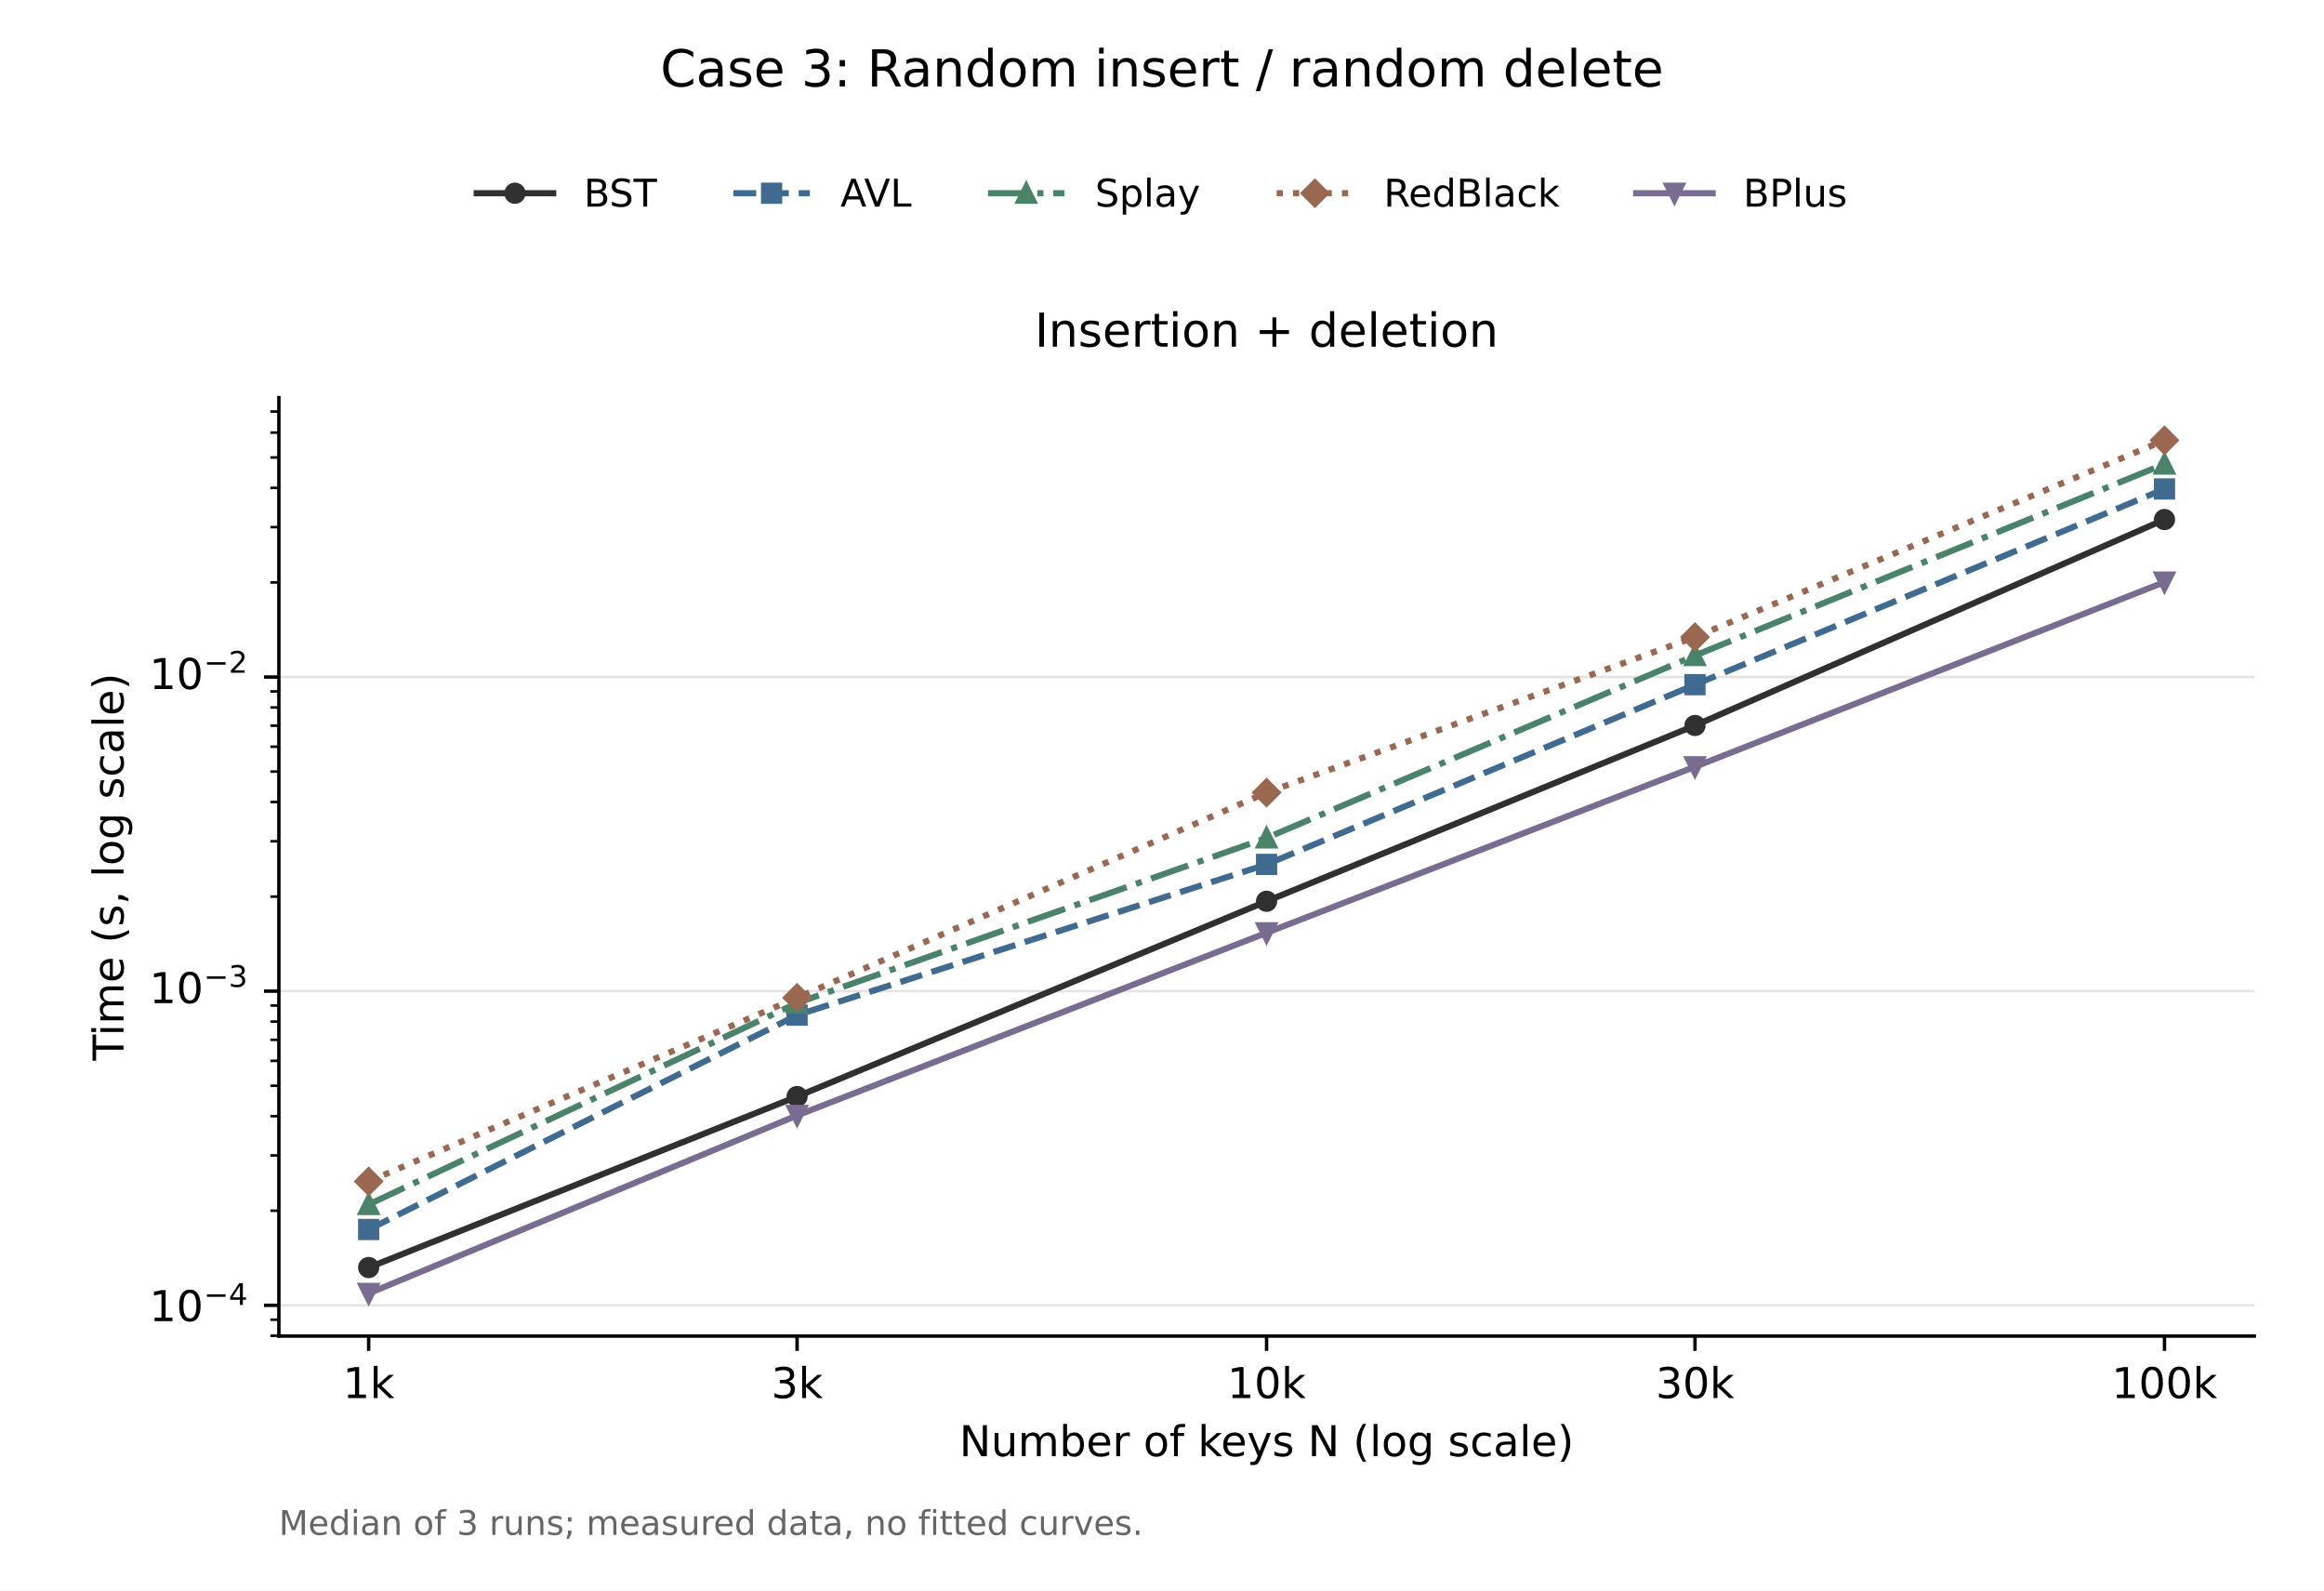
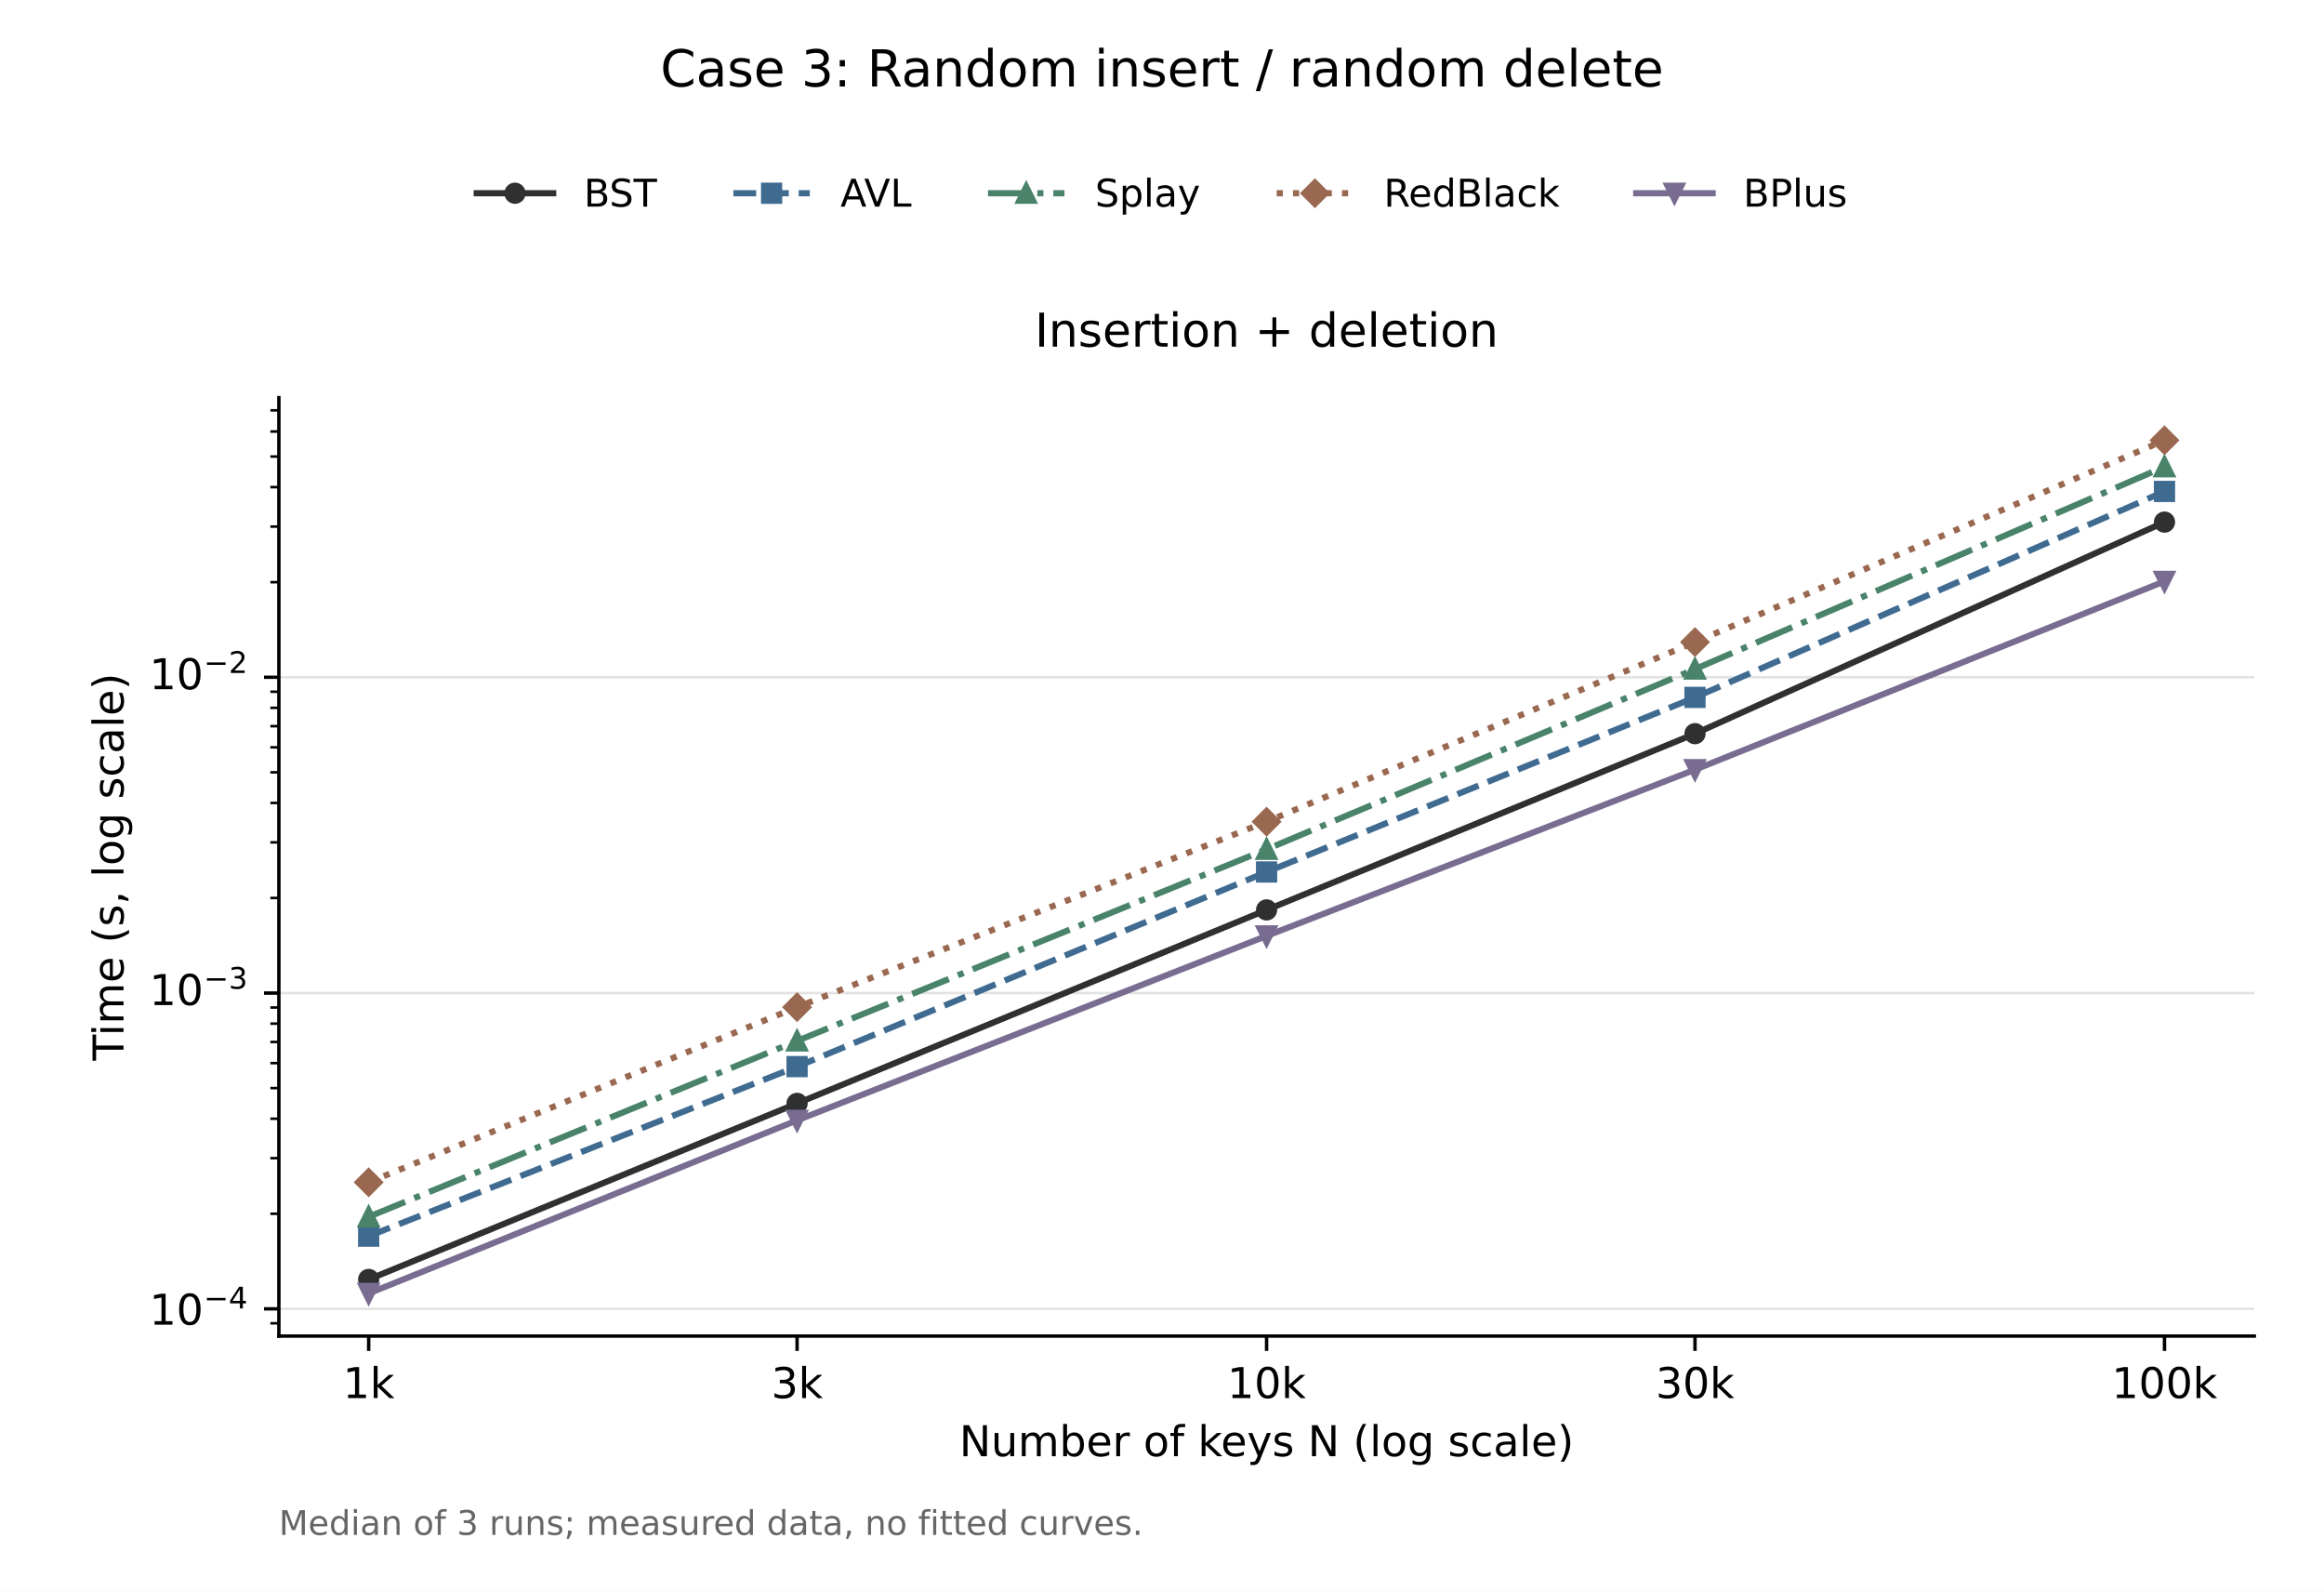
<svg xmlns="http://www.w3.org/2000/svg" xmlns:xlink="http://www.w3.org/1999/xlink" width="547.2pt" height="374.4pt" viewBox="0 0 547.2 374.4" version="1.1">
  <defs>
    <style type="text/css">*{stroke-linejoin: round; stroke-linecap: butt}</style>
  </defs>
  <g id="figure_1">
    <g id="patch_1">
      <path d="M 0 374.4  L 547.2 374.4  L 547.2 0  L 0 0  z " style="fill: #ffffff" />
    </g>
    <g id="axes_1">
      <g id="patch_2">
        <path d="M 65.664 314.496  L 530.784 314.496  L 530.784 93.6  L 65.664 93.6  z " style="fill: #ffffff" />
      </g>
      <g id="matplotlib.axis_1">
        <g id="xtick_1">
          <g id="line2d_1">
            <defs>
-               <path id="m7422cf7db1" d="M 0 0  L 0 3.5  " style="stroke: #000000; stroke-width: 0.8" />
+               <path id="mc8c83ff9ce" d="M 0 0  L 0 3.5  " style="stroke: #000000; stroke-width: 0.8" />
            </defs>
            <g>
-               <use xlink:href="#m7422cf7db1" x="86.806" y="314.496" style="stroke: #000000; stroke-width: 0.8" />
+               <use xlink:href="#mc8c83ff9ce" x="86.806" y="314.496" style="stroke: #000000; stroke-width: 0.8" />
            </g>
          </g>
          <g id="text_1">
            <text style="font-size: 10px; font-family: 'DejaVu Sans'; text-anchor: middle" x="86.806" y="329.094" transform="rotate(-0 86.80582 329.0944)">1k</text>
          </g>
        </g>
        <g id="xtick_2">
          <g id="line2d_2">
            <g>
-               <use xlink:href="#m7422cf7db1" x="187.678" y="314.496" style="stroke: #000000; stroke-width: 0.8" />
+               <use xlink:href="#mc8c83ff9ce" x="187.678" y="314.496" style="stroke: #000000; stroke-width: 0.8" />
            </g>
          </g>
          <g id="text_2">
            <text style="font-size: 10px; font-family: 'DejaVu Sans'; text-anchor: middle" x="187.678" y="329.094" transform="rotate(-0 187.6779 329.0944)">3k</text>
          </g>
        </g>
        <g id="xtick_3">
          <g id="line2d_3">
            <g>
-               <use xlink:href="#m7422cf7db1" x="298.224" y="314.496" style="stroke: #000000; stroke-width: 0.8" />
+               <use xlink:href="#mc8c83ff9ce" x="298.224" y="314.496" style="stroke: #000000; stroke-width: 0.8" />
            </g>
          </g>
          <g id="text_3">
            <text style="font-size: 10px; font-family: 'DejaVu Sans'; text-anchor: middle" x="298.224" y="329.094" transform="rotate(-0 298.224 329.0944)">10k</text>
          </g>
        </g>
        <g id="xtick_4">
          <g id="line2d_4">
            <g>
-               <use xlink:href="#m7422cf7db1" x="399.096" y="314.496" style="stroke: #000000; stroke-width: 0.8" />
+               <use xlink:href="#mc8c83ff9ce" x="399.096" y="314.496" style="stroke: #000000; stroke-width: 0.8" />
            </g>
          </g>
          <g id="text_4">
            <text style="font-size: 10px; font-family: 'DejaVu Sans'; text-anchor: middle" x="399.096" y="329.094" transform="rotate(-0 399.0961 329.0944)">30k</text>
          </g>
        </g>
        <g id="xtick_5">
          <g id="line2d_5">
            <g>
-               <use xlink:href="#m7422cf7db1" x="509.642" y="314.496" style="stroke: #000000; stroke-width: 0.8" />
+               <use xlink:href="#mc8c83ff9ce" x="509.642" y="314.496" style="stroke: #000000; stroke-width: 0.8" />
            </g>
          </g>
          <g id="text_5">
            <text style="font-size: 10px; font-family: 'DejaVu Sans'; text-anchor: middle" x="509.642" y="329.094" transform="rotate(-0 509.6422 329.0944)">100k</text>
          </g>
        </g>
        <g id="text_6">
          <text style="font-size: 10px; font-family: 'DejaVu Sans'; text-anchor: middle" x="298.224" y="342.773" transform="rotate(-0 298.224 342.7726)">Number of keys N (log scale)</text>
        </g>
      </g>
      <g id="matplotlib.axis_2">
        <g id="ytick_1">
          <g id="line2d_6">
-             <path d="M 65.664 307.252  L 530.784 307.252  " clip-path="url(#p83311adc85)" style="fill: none; stroke: #e3e3e3; stroke-width: 0.6; stroke-linecap: square" />
+             <path d="M 65.664 308.085  L 530.784 308.085  " clip-path="url(#pf4dd8844b3)" style="fill: none; stroke: #e3e3e3; stroke-width: 0.6; stroke-linecap: square" />
          </g>
          <g id="line2d_7">
            <defs>
-               <path id="m92fc46dcd5" d="M 0 0  L -3.5 0  " style="stroke: #000000; stroke-width: 0.8" />
+               <path id="m51f240c580" d="M 0 0  L -3.5 0  " style="stroke: #000000; stroke-width: 0.8" />
            </defs>
            <g>
-               <use xlink:href="#m92fc46dcd5" x="65.664" y="307.252" style="stroke: #000000; stroke-width: 0.8" />
+               <use xlink:href="#m51f240c580" x="65.664" y="308.085" style="stroke: #000000; stroke-width: 0.8" />
            </g>
          </g>
          <g id="text_7">
-             <g transform="translate(35.164 311.0514)">
+             <g transform="translate(35.164 311.8842)">
              <text>
                <tspan x="0" y="-0.064" style="font-size: 10px; font-family: 'DejaVu Sans'">1</tspan>
                <tspan x="6.362" y="-0.064" style="font-size: 10px; font-family: 'DejaVu Sans'">0</tspan>
                <tspan x="12.82" y="-3.892" style="font-size: 7px; font-family: 'DejaVu Sans'">−</tspan>
                <tspan x="18.686" y="-3.892" style="font-size: 7px; font-family: 'DejaVu Sans'">4</tspan>
              </text>
            </g>
          </g>
        </g>
        <g id="ytick_2">
          <g id="line2d_8">
-             <path d="M 65.664 233.308  L 530.784 233.308  " clip-path="url(#p83311adc85)" style="fill: none; stroke: #e3e3e3; stroke-width: 0.6; stroke-linecap: square" />
+             <path d="M 65.664 233.751  L 530.784 233.751  " clip-path="url(#pf4dd8844b3)" style="fill: none; stroke: #e3e3e3; stroke-width: 0.6; stroke-linecap: square" />
          </g>
          <g id="line2d_9">
            <g>
-               <use xlink:href="#m92fc46dcd5" x="65.664" y="233.308" style="stroke: #000000; stroke-width: 0.8" />
+               <use xlink:href="#m51f240c580" x="65.664" y="233.751" style="stroke: #000000; stroke-width: 0.8" />
            </g>
          </g>
          <g id="text_8">
-             <g transform="translate(35.164 237.1076)">
+             <g transform="translate(35.164 237.5503)">
              <text>
                <tspan x="0" y="-0.977" style="font-size: 10px; font-family: 'DejaVu Sans'">1</tspan>
                <tspan x="6.362" y="-0.977" style="font-size: 10px; font-family: 'DejaVu Sans'">0</tspan>
                <tspan x="12.82" y="-4.805" style="font-size: 7px; font-family: 'DejaVu Sans'">−</tspan>
                <tspan x="18.686" y="-4.805" style="font-size: 7px; font-family: 'DejaVu Sans'">3</tspan>
              </text>
            </g>
          </g>
        </g>
        <g id="ytick_3">
          <g id="line2d_10">
-             <path d="M 65.664 159.365  L 530.784 159.365  " clip-path="url(#p83311adc85)" style="fill: none; stroke: #e3e3e3; stroke-width: 0.6; stroke-linecap: square" />
+             <path d="M 65.664 159.417  L 530.784 159.417  " clip-path="url(#pf4dd8844b3)" style="fill: none; stroke: #e3e3e3; stroke-width: 0.6; stroke-linecap: square" />
          </g>
          <g id="line2d_11">
            <g>
-               <use xlink:href="#m92fc46dcd5" x="65.664" y="159.365" style="stroke: #000000; stroke-width: 0.8" />
+               <use xlink:href="#m51f240c580" x="65.664" y="159.417" style="stroke: #000000; stroke-width: 0.8" />
            </g>
          </g>
          <g id="text_9">
-             <g transform="translate(35.164 163.1639)">
+             <g transform="translate(35.164 163.2165)">
              <text>
                <tspan x="0" y="-0.977" style="font-size: 10px; font-family: 'DejaVu Sans'">1</tspan>
                <tspan x="6.362" y="-0.977" style="font-size: 10px; font-family: 'DejaVu Sans'">0</tspan>
                <tspan x="12.82" y="-4.805" style="font-size: 7px; font-family: 'DejaVu Sans'">−</tspan>
                <tspan x="18.686" y="-4.805" style="font-size: 7px; font-family: 'DejaVu Sans'">2</tspan>
              </text>
            </g>
          </g>
        </g>
        <g id="ytick_4">
          <g id="line2d_12">
            <defs>
-               <path id="m453c8008d7" d="M 0 0  L -2 0  " style="stroke: #000000; stroke-width: 0.6" />
+               <path id="mef35896a29" d="M 0 0  L -2 0  " style="stroke: #000000; stroke-width: 0.6" />
            </defs>
            <g>
-               <use xlink:href="#m453c8008d7" x="65.664" y="314.418" style="stroke: #000000; stroke-width: 0.6" />
+               <use xlink:href="#mef35896a29" x="65.664" y="311.486" style="stroke: #000000; stroke-width: 0.6" />
            </g>
          </g>
        </g>
        <g id="ytick_5">
          <g id="line2d_13">
            <g>
-               <use xlink:href="#m453c8008d7" x="65.664" y="310.636" style="stroke: #000000; stroke-width: 0.6" />
+               <use xlink:href="#mef35896a29" x="65.664" y="285.708" style="stroke: #000000; stroke-width: 0.6" />
            </g>
          </g>
        </g>
        <g id="ytick_6">
          <g id="line2d_14">
            <g>
-               <use xlink:href="#m453c8008d7" x="65.664" y="284.993" style="stroke: #000000; stroke-width: 0.6" />
+               <use xlink:href="#mef35896a29" x="65.664" y="272.619" style="stroke: #000000; stroke-width: 0.6" />
            </g>
          </g>
        </g>
        <g id="ytick_7">
          <g id="line2d_15">
            <g>
-               <use xlink:href="#m453c8008d7" x="65.664" y="271.972" style="stroke: #000000; stroke-width: 0.6" />
+               <use xlink:href="#mef35896a29" x="65.664" y="263.332" style="stroke: #000000; stroke-width: 0.6" />
            </g>
          </g>
        </g>
        <g id="ytick_8">
          <g id="line2d_16">
            <g>
-               <use xlink:href="#m453c8008d7" x="65.664" y="262.734" style="stroke: #000000; stroke-width: 0.6" />
+               <use xlink:href="#mef35896a29" x="65.664" y="256.128" style="stroke: #000000; stroke-width: 0.6" />
            </g>
          </g>
        </g>
        <g id="ytick_9">
          <g id="line2d_17">
            <g>
-               <use xlink:href="#m453c8008d7" x="65.664" y="255.568" style="stroke: #000000; stroke-width: 0.6" />
+               <use xlink:href="#mef35896a29" x="65.664" y="250.242" style="stroke: #000000; stroke-width: 0.6" />
            </g>
          </g>
        </g>
        <g id="ytick_10">
          <g id="line2d_18">
            <g>
-               <use xlink:href="#m453c8008d7" x="65.664" y="249.713" style="stroke: #000000; stroke-width: 0.6" />
+               <use xlink:href="#mef35896a29" x="65.664" y="245.266" style="stroke: #000000; stroke-width: 0.6" />
            </g>
          </g>
        </g>
        <g id="ytick_11">
          <g id="line2d_19">
            <g>
-               <use xlink:href="#m453c8008d7" x="65.664" y="244.762" style="stroke: #000000; stroke-width: 0.6" />
+               <use xlink:href="#mef35896a29" x="65.664" y="240.955" style="stroke: #000000; stroke-width: 0.6" />
            </g>
          </g>
        </g>
        <g id="ytick_12">
          <g id="line2d_20">
            <g>
-               <use xlink:href="#m453c8008d7" x="65.664" y="240.474" style="stroke: #000000; stroke-width: 0.6" />
+               <use xlink:href="#mef35896a29" x="65.664" y="237.152" style="stroke: #000000; stroke-width: 0.6" />
            </g>
          </g>
        </g>
        <g id="ytick_13">
          <g id="line2d_21">
            <g>
-               <use xlink:href="#m453c8008d7" x="65.664" y="236.692" style="stroke: #000000; stroke-width: 0.6" />
+               <use xlink:href="#mef35896a29" x="65.664" y="211.374" style="stroke: #000000; stroke-width: 0.6" />
            </g>
          </g>
        </g>
        <g id="ytick_14">
          <g id="line2d_22">
            <g>
-               <use xlink:href="#m453c8008d7" x="65.664" y="211.049" style="stroke: #000000; stroke-width: 0.6" />
+               <use xlink:href="#mef35896a29" x="65.664" y="198.285" style="stroke: #000000; stroke-width: 0.6" />
            </g>
          </g>
        </g>
        <g id="ytick_15">
          <g id="line2d_23">
            <g>
-               <use xlink:href="#m453c8008d7" x="65.664" y="198.028" style="stroke: #000000; stroke-width: 0.6" />
+               <use xlink:href="#mef35896a29" x="65.664" y="188.998" style="stroke: #000000; stroke-width: 0.6" />
            </g>
          </g>
        </g>
        <g id="ytick_16">
          <g id="line2d_24">
            <g>
-               <use xlink:href="#m453c8008d7" x="65.664" y="188.79" style="stroke: #000000; stroke-width: 0.6" />
+               <use xlink:href="#mef35896a29" x="65.664" y="181.794" style="stroke: #000000; stroke-width: 0.6" />
            </g>
          </g>
        </g>
        <g id="ytick_17">
          <g id="line2d_25">
            <g>
-               <use xlink:href="#m453c8008d7" x="65.664" y="181.624" style="stroke: #000000; stroke-width: 0.6" />
+               <use xlink:href="#mef35896a29" x="65.664" y="175.908" style="stroke: #000000; stroke-width: 0.6" />
            </g>
          </g>
        </g>
        <g id="ytick_18">
          <g id="line2d_26">
            <g>
-               <use xlink:href="#m453c8008d7" x="65.664" y="175.769" style="stroke: #000000; stroke-width: 0.6" />
+               <use xlink:href="#mef35896a29" x="65.664" y="170.932" style="stroke: #000000; stroke-width: 0.6" />
            </g>
          </g>
        </g>
        <g id="ytick_19">
          <g id="line2d_27">
            <g>
-               <use xlink:href="#m453c8008d7" x="65.664" y="170.819" style="stroke: #000000; stroke-width: 0.6" />
+               <use xlink:href="#mef35896a29" x="65.664" y="166.621" style="stroke: #000000; stroke-width: 0.6" />
            </g>
          </g>
        </g>
        <g id="ytick_20">
          <g id="line2d_28">
            <g>
-               <use xlink:href="#m453c8008d7" x="65.664" y="166.531" style="stroke: #000000; stroke-width: 0.6" />
+               <use xlink:href="#mef35896a29" x="65.664" y="162.819" style="stroke: #000000; stroke-width: 0.6" />
            </g>
          </g>
        </g>
        <g id="ytick_21">
          <g id="line2d_29">
            <g>
-               <use xlink:href="#m453c8008d7" x="65.664" y="162.748" style="stroke: #000000; stroke-width: 0.6" />
+               <use xlink:href="#mef35896a29" x="65.664" y="137.041" style="stroke: #000000; stroke-width: 0.6" />
            </g>
          </g>
        </g>
        <g id="ytick_22">
          <g id="line2d_30">
            <g>
-               <use xlink:href="#m453c8008d7" x="65.664" y="137.105" style="stroke: #000000; stroke-width: 0.6" />
+               <use xlink:href="#mef35896a29" x="65.664" y="123.951" style="stroke: #000000; stroke-width: 0.6" />
            </g>
          </g>
        </g>
        <g id="ytick_23">
          <g id="line2d_31">
            <g>
-               <use xlink:href="#m453c8008d7" x="65.664" y="124.084" style="stroke: #000000; stroke-width: 0.6" />
+               <use xlink:href="#mef35896a29" x="65.664" y="114.664" style="stroke: #000000; stroke-width: 0.6" />
            </g>
          </g>
        </g>
        <g id="ytick_24">
          <g id="line2d_32">
            <g>
-               <use xlink:href="#m453c8008d7" x="65.664" y="114.846" style="stroke: #000000; stroke-width: 0.6" />
+               <use xlink:href="#mef35896a29" x="65.664" y="107.46" style="stroke: #000000; stroke-width: 0.6" />
            </g>
          </g>
        </g>
        <g id="ytick_25">
          <g id="line2d_33">
            <g>
-               <use xlink:href="#m453c8008d7" x="65.664" y="107.68" style="stroke: #000000; stroke-width: 0.6" />
+               <use xlink:href="#mef35896a29" x="65.664" y="101.574" style="stroke: #000000; stroke-width: 0.6" />
            </g>
          </g>
        </g>
        <g id="ytick_26">
          <g id="line2d_34">
            <g>
-               <use xlink:href="#m453c8008d7" x="65.664" y="101.825" style="stroke: #000000; stroke-width: 0.6" />
-             </g>
-           </g>
-         </g>
-         <g id="ytick_27">
-           <g id="line2d_35">
-             <g>
-               <use xlink:href="#m453c8008d7" x="65.664" y="96.875" style="stroke: #000000; stroke-width: 0.6" />
+               <use xlink:href="#mef35896a29" x="65.664" y="96.598" style="stroke: #000000; stroke-width: 0.6" />
            </g>
          </g>
        </g>
        <g id="text_10">
          <text style="font-size: 10px; font-family: 'DejaVu Sans'; text-anchor: middle" x="29.084" y="204.048" transform="rotate(-90 29.08431 204.048)">Time (s, log scale)</text>
        </g>
      </g>
+       <g id="line2d_35">
+         <path d="M 86.806 301.167  L 187.678 259.723  L 298.224 214.184  L 399.096 172.698  L 509.642 122.897  " clip-path="url(#pf4dd8844b3)" style="fill: none; stroke: #303030; stroke-width: 1.45; stroke-linecap: square" />
+         <defs>
+           <path id="m5ff3c73389" d="M 0 2  C 0.53 2 1.039 1.789 1.414 1.414  C 1.789 1.039 2 0.53 2 0  C 2 -0.53 1.789 -1.039 1.414 -1.414  C 1.039 -1.789 0.53 -2 0 -2  C -0.53 -2 -1.039 -1.789 -1.414 -1.414  C -1.789 -1.039 -2 -0.53 -2 0  C -2 0.53 -1.789 1.039 -1.414 1.414  C -1.039 1.789 -0.53 2 0 2  z " style="stroke: #303030" />
+         </defs>
+         <g clip-path="url(#pf4dd8844b3)">
+           <use xlink:href="#m5ff3c73389" x="86.806" y="301.167" style="fill: #303030; stroke: #303030" />
+           <use xlink:href="#m5ff3c73389" x="187.678" y="259.723" style="fill: #303030; stroke: #303030" />
+           <use xlink:href="#m5ff3c73389" x="298.224" y="214.184" style="fill: #303030; stroke: #303030" />
+           <use xlink:href="#m5ff3c73389" x="399.096" y="172.698" style="fill: #303030; stroke: #303030" />
+           <use xlink:href="#m5ff3c73389" x="509.642" y="122.897" style="fill: #303030; stroke: #303030" />
+         </g>
+       </g>
      <g id="line2d_36">
-         <path d="M 86.806 298.361  L 187.678 258.113  L 298.224 212.15  L 399.096 170.768  L 509.642 122.292  " clip-path="url(#p83311adc85)" style="fill: none; stroke: #303030; stroke-width: 1.45; stroke-linecap: square" />
+         <path d="M 86.806 290.974  L 187.678 251.07  L 298.224 205.254  L 399.096 164.16  L 509.642 115.68  " clip-path="url(#pf4dd8844b3)" style="fill: none; stroke-dasharray: 5.365,2.32; stroke-dashoffset: 0; stroke: #406b91; stroke-width: 1.45" />
        <defs>
-           <path id="m69dd4c896f" d="M 0 2  C 0.53 2 1.039 1.789 1.414 1.414  C 1.789 1.039 2 0.53 2 0  C 2 -0.53 1.789 -1.039 1.414 -1.414  C 1.039 -1.789 0.53 -2 0 -2  C -0.53 -2 -1.039 -1.789 -1.414 -1.414  C -1.789 -1.039 -2 -0.53 -2 0  C -2 0.53 -1.789 1.039 -1.414 1.414  C -1.039 1.789 -0.53 2 0 2  z " style="stroke: #303030" />
+           <path id="m976c23c59c" d="M -2 2  L 2 2  L 2 -2  L -2 -2  z " style="stroke: #406b91; stroke-linejoin: miter" />
        </defs>
-         <g clip-path="url(#p83311adc85)">
-           <use xlink:href="#m69dd4c896f" x="86.806" y="298.361" style="fill: #303030; stroke: #303030" />
-           <use xlink:href="#m69dd4c896f" x="187.678" y="258.113" style="fill: #303030; stroke: #303030" />
-           <use xlink:href="#m69dd4c896f" x="298.224" y="212.15" style="fill: #303030; stroke: #303030" />
-           <use xlink:href="#m69dd4c896f" x="399.096" y="170.768" style="fill: #303030; stroke: #303030" />
-           <use xlink:href="#m69dd4c896f" x="509.642" y="122.292" style="fill: #303030; stroke: #303030" />
+         <g clip-path="url(#pf4dd8844b3)">
+           <use xlink:href="#m976c23c59c" x="86.806" y="290.974" style="fill: #406b91; stroke: #406b91; stroke-linejoin: miter" />
+           <use xlink:href="#m976c23c59c" x="187.678" y="251.07" style="fill: #406b91; stroke: #406b91; stroke-linejoin: miter" />
+           <use xlink:href="#m976c23c59c" x="298.224" y="205.254" style="fill: #406b91; stroke: #406b91; stroke-linejoin: miter" />
+           <use xlink:href="#m976c23c59c" x="399.096" y="164.16" style="fill: #406b91; stroke: #406b91; stroke-linejoin: miter" />
+           <use xlink:href="#m976c23c59c" x="509.642" y="115.68" style="fill: #406b91; stroke: #406b91; stroke-linejoin: miter" />
        </g>
      </g>
      <g id="line2d_37">
-         <path d="M 86.806 289.41  L 187.678 238.95  L 298.224 203.471  L 399.096 161.166  L 509.642 115.091  " clip-path="url(#p83311adc85)" style="fill: none; stroke-dasharray: 5.365,2.32; stroke-dashoffset: 0; stroke: #406b91; stroke-width: 1.45" />
+         <path d="M 86.806 286.426  L 187.678 245.017  L 298.224 199.919  L 399.096 157.49  L 509.642 109.875  " clip-path="url(#pf4dd8844b3)" style="fill: none; stroke-dasharray: 9.28,2.32,1.45,2.32; stroke-dashoffset: 0; stroke: #49836a; stroke-width: 1.45" />
        <defs>
-           <path id="m38d4adb04a" d="M -2 2  L 2 2  L 2 -2  L -2 -2  z " style="stroke: #406b91; stroke-linejoin: miter" />
+           <path id="m86f8456483" d="M 0 -2  L -2 2  L 2 2  z " style="stroke: #49836a; stroke-linejoin: miter" />
        </defs>
-         <g clip-path="url(#p83311adc85)">
-           <use xlink:href="#m38d4adb04a" x="86.806" y="289.41" style="fill: #406b91; stroke: #406b91; stroke-linejoin: miter" />
-           <use xlink:href="#m38d4adb04a" x="187.678" y="238.95" style="fill: #406b91; stroke: #406b91; stroke-linejoin: miter" />
-           <use xlink:href="#m38d4adb04a" x="298.224" y="203.471" style="fill: #406b91; stroke: #406b91; stroke-linejoin: miter" />
-           <use xlink:href="#m38d4adb04a" x="399.096" y="161.166" style="fill: #406b91; stroke: #406b91; stroke-linejoin: miter" />
-           <use xlink:href="#m38d4adb04a" x="509.642" y="115.091" style="fill: #406b91; stroke: #406b91; stroke-linejoin: miter" />
+         <g clip-path="url(#pf4dd8844b3)">
+           <use xlink:href="#m86f8456483" x="86.806" y="286.426" style="fill: #49836a; stroke: #49836a; stroke-linejoin: miter" />
+           <use xlink:href="#m86f8456483" x="187.678" y="245.017" style="fill: #49836a; stroke: #49836a; stroke-linejoin: miter" />
+           <use xlink:href="#m86f8456483" x="298.224" y="199.919" style="fill: #49836a; stroke: #49836a; stroke-linejoin: miter" />
+           <use xlink:href="#m86f8456483" x="399.096" y="157.49" style="fill: #49836a; stroke: #49836a; stroke-linejoin: miter" />
+           <use xlink:href="#m86f8456483" x="509.642" y="109.875" style="fill: #49836a; stroke: #49836a; stroke-linejoin: miter" />
        </g>
      </g>
      <g id="line2d_38">
-         <path d="M 86.806 283.518  L 187.678 236.091  L 298.224 197.242  L 399.096 154.306  L 509.642 109.229  " clip-path="url(#p83311adc85)" style="fill: none; stroke-dasharray: 9.28,2.32,1.45,2.32; stroke-dashoffset: 0; stroke: #49836a; stroke-width: 1.45" />
+         <path d="M 86.806 278.299  L 187.678 237.074  L 298.224 193.418  L 399.096 151.144  L 509.642 103.641  " clip-path="url(#pf4dd8844b3)" style="fill: none; stroke-dasharray: 1.45,2.393; stroke-dashoffset: 0; stroke: #9a6850; stroke-width: 1.45" />
        <defs>
-           <path id="m857b8a45e7" d="M 0 -2  L -2 2  L 2 2  z " style="stroke: #49836a; stroke-linejoin: miter" />
+           <path id="mde71961528" d="M 0 2.828  L 2.828 0  L 0 -2.828  L -2.828 0  z " style="stroke: #9a6850; stroke-linejoin: miter" />
        </defs>
-         <g clip-path="url(#p83311adc85)">
-           <use xlink:href="#m857b8a45e7" x="86.806" y="283.518" style="fill: #49836a; stroke: #49836a; stroke-linejoin: miter" />
-           <use xlink:href="#m857b8a45e7" x="187.678" y="236.091" style="fill: #49836a; stroke: #49836a; stroke-linejoin: miter" />
-           <use xlink:href="#m857b8a45e7" x="298.224" y="197.242" style="fill: #49836a; stroke: #49836a; stroke-linejoin: miter" />
-           <use xlink:href="#m857b8a45e7" x="399.096" y="154.306" style="fill: #49836a; stroke: #49836a; stroke-linejoin: miter" />
-           <use xlink:href="#m857b8a45e7" x="509.642" y="109.229" style="fill: #49836a; stroke: #49836a; stroke-linejoin: miter" />
+         <g clip-path="url(#pf4dd8844b3)">
+           <use xlink:href="#mde71961528" x="86.806" y="278.299" style="fill: #9a6850; stroke: #9a6850; stroke-linejoin: miter" />
+           <use xlink:href="#mde71961528" x="187.678" y="237.074" style="fill: #9a6850; stroke: #9a6850; stroke-linejoin: miter" />
+           <use xlink:href="#mde71961528" x="298.224" y="193.418" style="fill: #9a6850; stroke: #9a6850; stroke-linejoin: miter" />
+           <use xlink:href="#mde71961528" x="399.096" y="151.144" style="fill: #9a6850; stroke: #9a6850; stroke-linejoin: miter" />
+           <use xlink:href="#mde71961528" x="509.642" y="103.641" style="fill: #9a6850; stroke: #9a6850; stroke-linejoin: miter" />
        </g>
      </g>
      <g id="line2d_39">
-         <path d="M 86.806 278.085  L 187.678 234.875  L 298.224 186.562  L 399.096 149.965  L 509.642 103.641  " clip-path="url(#p83311adc85)" style="fill: none; stroke-dasharray: 1.45,2.393; stroke-dashoffset: 0; stroke: #9a6850; stroke-width: 1.45" />
+         <path d="M 86.806 304.455  L 187.678 263.713  L 298.224 220.302  L 399.096 181.169  L 509.642 136.843  " clip-path="url(#pf4dd8844b3)" style="fill: none; stroke: #796c91; stroke-width: 1.45; stroke-linecap: square" />
        <defs>
-           <path id="mc1a157e0a1" d="M 0 2.828  L 2.828 0  L 0 -2.828  L -2.828 0  z " style="stroke: #9a6850; stroke-linejoin: miter" />
+           <path id="ma32ffad209" d="M -0 2  L 2 -2  L -2 -2  z " style="stroke: #796c91; stroke-linejoin: miter" />
        </defs>
-         <g clip-path="url(#p83311adc85)">
-           <use xlink:href="#mc1a157e0a1" x="86.806" y="278.085" style="fill: #9a6850; stroke: #9a6850; stroke-linejoin: miter" />
-           <use xlink:href="#mc1a157e0a1" x="187.678" y="234.875" style="fill: #9a6850; stroke: #9a6850; stroke-linejoin: miter" />
-           <use xlink:href="#mc1a157e0a1" x="298.224" y="186.562" style="fill: #9a6850; stroke: #9a6850; stroke-linejoin: miter" />
-           <use xlink:href="#mc1a157e0a1" x="399.096" y="149.965" style="fill: #9a6850; stroke: #9a6850; stroke-linejoin: miter" />
-           <use xlink:href="#mc1a157e0a1" x="509.642" y="103.641" style="fill: #9a6850; stroke: #9a6850; stroke-linejoin: miter" />
-         </g>
-       </g>
-       <g id="line2d_40">
-         <path d="M 86.806 304.455  L 187.678 262.565  L 298.224 219.566  L 399.096 180.486  L 509.642 137.015  " clip-path="url(#p83311adc85)" style="fill: none; stroke: #796c91; stroke-width: 1.45; stroke-linecap: square" />
-         <defs>
-           <path id="m3dbbcd5afc" d="M -0 2  L 2 -2  L -2 -2  z " style="stroke: #796c91; stroke-linejoin: miter" />
-         </defs>
-         <g clip-path="url(#p83311adc85)">
-           <use xlink:href="#m3dbbcd5afc" x="86.806" y="304.455" style="fill: #796c91; stroke: #796c91; stroke-linejoin: miter" />
-           <use xlink:href="#m3dbbcd5afc" x="187.678" y="262.565" style="fill: #796c91; stroke: #796c91; stroke-linejoin: miter" />
-           <use xlink:href="#m3dbbcd5afc" x="298.224" y="219.566" style="fill: #796c91; stroke: #796c91; stroke-linejoin: miter" />
-           <use xlink:href="#m3dbbcd5afc" x="399.096" y="180.486" style="fill: #796c91; stroke: #796c91; stroke-linejoin: miter" />
-           <use xlink:href="#m3dbbcd5afc" x="509.642" y="137.015" style="fill: #796c91; stroke: #796c91; stroke-linejoin: miter" />
+         <g clip-path="url(#pf4dd8844b3)">
+           <use xlink:href="#ma32ffad209" x="86.806" y="304.455" style="fill: #796c91; stroke: #796c91; stroke-linejoin: miter" />
+           <use xlink:href="#ma32ffad209" x="187.678" y="263.713" style="fill: #796c91; stroke: #796c91; stroke-linejoin: miter" />
+           <use xlink:href="#ma32ffad209" x="298.224" y="220.302" style="fill: #796c91; stroke: #796c91; stroke-linejoin: miter" />
+           <use xlink:href="#ma32ffad209" x="399.096" y="181.169" style="fill: #796c91; stroke: #796c91; stroke-linejoin: miter" />
+           <use xlink:href="#ma32ffad209" x="509.642" y="136.843" style="fill: #796c91; stroke: #796c91; stroke-linejoin: miter" />
        </g>
      </g>
      <g id="patch_3">
        <path d="M 65.664 314.496  L 65.664 93.6  " style="fill: none; stroke: #000000; stroke-width: 0.8; stroke-linejoin: miter; stroke-linecap: square" />
      </g>
      <g id="patch_4">
        <path d="M 65.664 314.496  L 530.784 314.496  " style="fill: none; stroke: #000000; stroke-width: 0.8; stroke-linejoin: miter; stroke-linecap: square" />
      </g>
      <g id="text_11">
        <text style="font-size: 11px; font-family: 'DejaVu Sans'; text-anchor: middle" x="298.224" y="81.6" transform="rotate(-0 298.224 81.6)">Insertion + deletion</text>
      </g>
    </g>
    <g id="text_12">
      <text style="font-size: 12px; font-family: 'DejaVu Sans'; text-anchor: middle" x="273.6" y="20.35" transform="rotate(-0 273.6 20.35012)">Case 3: Random insert / random delete</text>
    </g>
    <g id="text_13">
      <text style="font-size: 8px; font-family: 'DejaVu Sans'; text-anchor: start; fill: #666666" x="65.664" y="361.296" transform="rotate(-0 65.664 361.296)">Median of 3 runs; measured data, no fitted curves.</text>
    </g>
    <g id="legend_1">
-       <g id="line2d_41">
+       <g id="line2d_40">
        <path d="M 112.252 45.485  L 121.252 45.485  L 130.252 45.485  " style="fill: none; stroke: #303030; stroke-width: 1.45; stroke-linecap: square" />
        <g>
-           <use xlink:href="#m69dd4c896f" x="121.252" y="45.485" style="fill: #303030; stroke: #303030" />
+           <use xlink:href="#m5ff3c73389" x="121.252" y="45.485" style="fill: #303030; stroke: #303030" />
        </g>
      </g>
      <g id="text_14">
        <text style="font-size: 9px; font-family: 'DejaVu Sans'; text-anchor: start" x="137.452" y="48.635" transform="rotate(-0 137.4518 48.63459)">BST</text>
      </g>
-       <g id="line2d_42">
+       <g id="line2d_41">
        <path d="M 172.68 45.485  L 181.68 45.485  L 190.68 45.485  " style="fill: none; stroke-dasharray: 5.365,2.32; stroke-dashoffset: 0; stroke: #406b91; stroke-width: 1.45" />
        <g>
-           <use xlink:href="#m38d4adb04a" x="181.68" y="45.485" style="fill: #406b91; stroke: #406b91; stroke-linejoin: miter" />
+           <use xlink:href="#m976c23c59c" x="181.68" y="45.485" style="fill: #406b91; stroke: #406b91; stroke-linejoin: miter" />
        </g>
      </g>
      <g id="text_15">
        <text style="font-size: 9px; font-family: 'DejaVu Sans'; text-anchor: start" x="197.88" y="48.635" transform="rotate(-0 197.8798 48.63459)">AVL</text>
      </g>
-       <g id="line2d_43">
+       <g id="line2d_42">
        <path d="M 232.634 45.485  L 241.634 45.485  L 250.634 45.485  " style="fill: none; stroke-dasharray: 9.28,2.32,1.45,2.32; stroke-dashoffset: 0; stroke: #49836a; stroke-width: 1.45" />
        <g>
-           <use xlink:href="#m857b8a45e7" x="241.634" y="45.485" style="fill: #49836a; stroke: #49836a; stroke-linejoin: miter" />
+           <use xlink:href="#m86f8456483" x="241.634" y="45.485" style="fill: #49836a; stroke: #49836a; stroke-linejoin: miter" />
        </g>
      </g>
      <g id="text_16">
        <text style="font-size: 9px; font-family: 'DejaVu Sans'; text-anchor: start" x="257.834" y="48.635" transform="rotate(-0 257.8338 48.63459)">Splay</text>
      </g>
-       <g id="line2d_44">
+       <g id="line2d_43">
        <path d="M 300.604 45.485  L 309.604 45.485  L 318.604 45.485  " style="fill: none; stroke-dasharray: 1.45,2.393; stroke-dashoffset: 0; stroke: #9a6850; stroke-width: 1.45" />
        <g>
-           <use xlink:href="#mc1a157e0a1" x="309.604" y="45.485" style="fill: #9a6850; stroke: #9a6850; stroke-linejoin: miter" />
+           <use xlink:href="#mde71961528" x="309.604" y="45.485" style="fill: #9a6850; stroke: #9a6850; stroke-linejoin: miter" />
        </g>
      </g>
      <g id="text_17">
        <text style="font-size: 9px; font-family: 'DejaVu Sans'; text-anchor: start" x="325.804" y="48.635" transform="rotate(-0 325.8035 48.63459)">RedBlack</text>
      </g>
-       <g id="line2d_45">
+       <g id="line2d_44">
        <path d="M 385.254 45.485  L 394.254 45.485  L 403.254 45.485  " style="fill: none; stroke: #796c91; stroke-width: 1.45; stroke-linecap: square" />
        <g>
-           <use xlink:href="#m3dbbcd5afc" x="394.254" y="45.485" style="fill: #796c91; stroke: #796c91; stroke-linejoin: miter" />
+           <use xlink:href="#ma32ffad209" x="394.254" y="45.485" style="fill: #796c91; stroke: #796c91; stroke-linejoin: miter" />
        </g>
      </g>
      <g id="text_18">
        <text style="font-size: 9px; font-family: 'DejaVu Sans'; text-anchor: start" x="410.454" y="48.635" transform="rotate(-0 410.4541 48.63459)">BPlus</text>
      </g>
    </g>
  </g>
  <defs>
-     <clipPath id="p83311adc85">
+     <clipPath id="pf4dd8844b3">
      <rect x="65.664" y="93.6" width="465.12" height="220.896" />
    </clipPath>
  </defs>
</svg>
